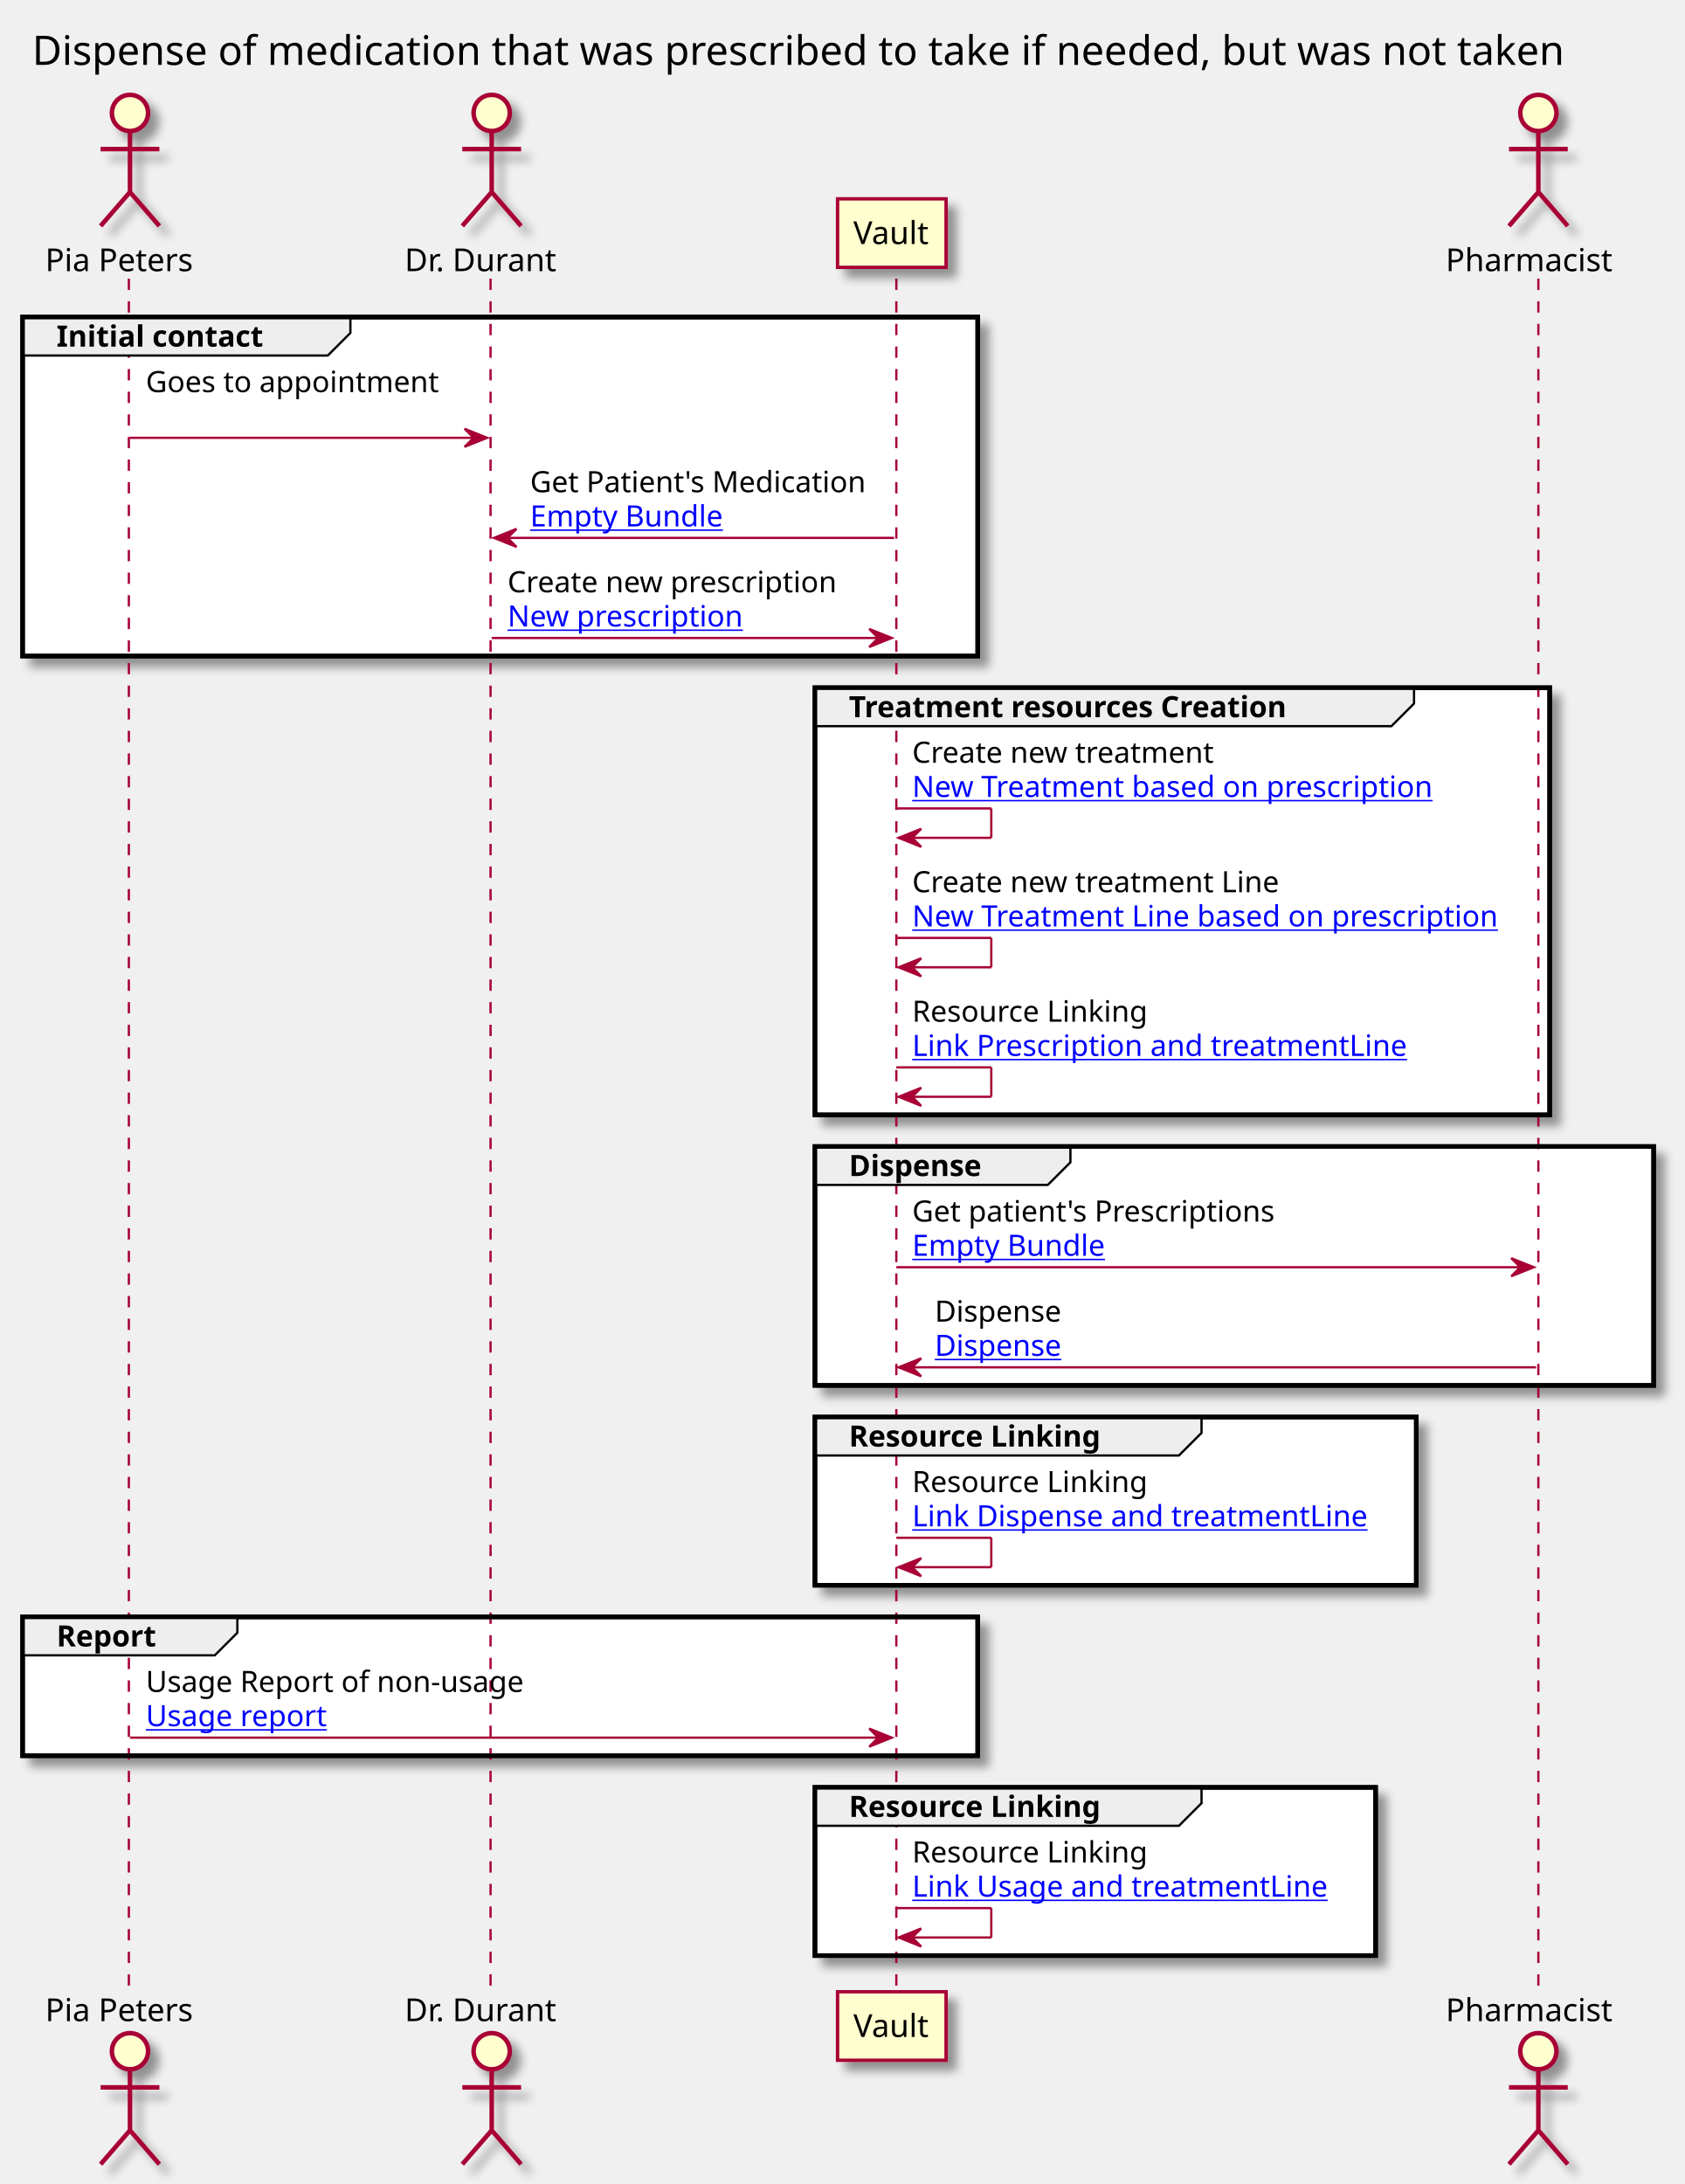
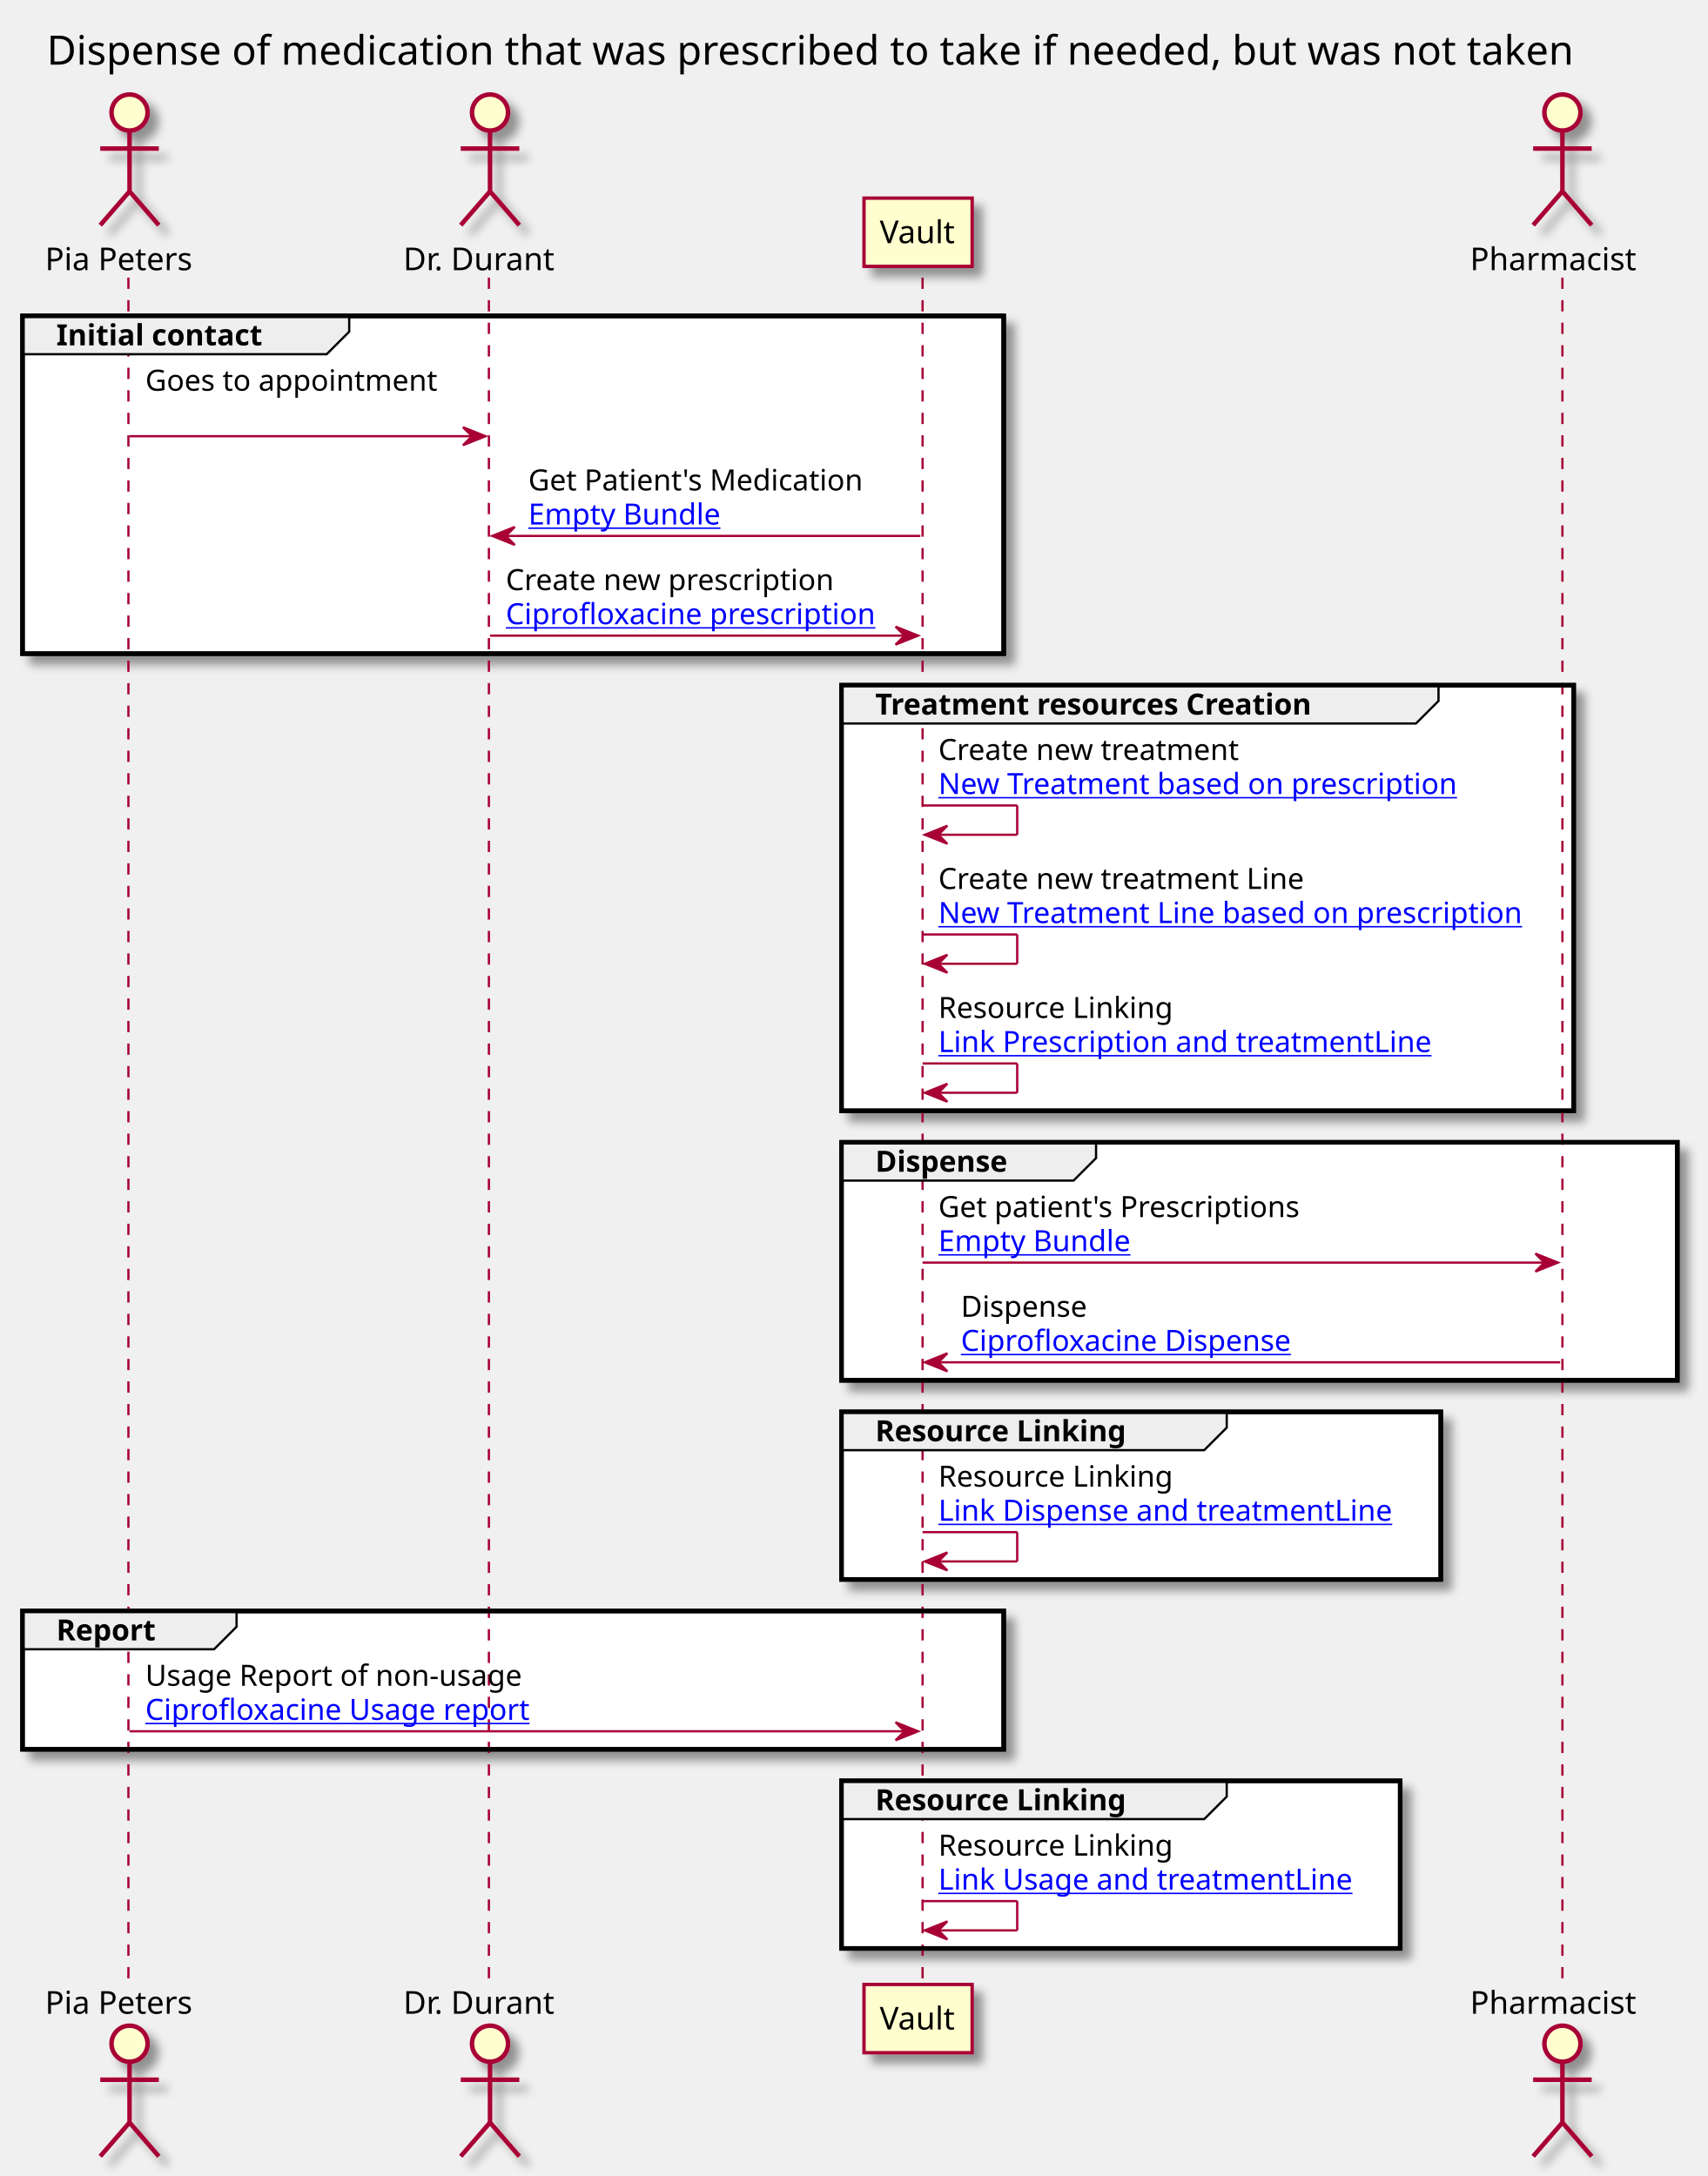
- <svg xmlns="http://www.w3.org/2000/svg" xmlns:xlink="http://www.w3.org/1999/xlink" contentScriptType="application/ecmascript" contentStyleType="text/css" height="966px" preserveAspectRatio="none" style="width:745px;height:966px;background:#FFFFFF;" version="1.1" viewBox="0 0 745 966" width="745px" zoomAndPan="magnify">
+ <svg xmlns="http://www.w3.org/2000/svg" xmlns:xlink="http://www.w3.org/1999/xlink" contentScriptType="application/ecmascript" contentStyleType="text/css" height="966px" preserveAspectRatio="none" style="width:758px;height:966px;background:#FFFFFF;" version="1.1" viewBox="0 0 758 966" width="758px" zoomAndPan="magnify">
  <defs>
-     <filter height="300%" id="f1nn5z278ng0z" width="300%" x="-1" y="-1">
+     <filter height="300%" id="f1ubehpif7becl" width="300%" x="-1" y="-1">
      <feGaussianBlur result="blurOut" stdDeviation="2.0" />
      <feColorMatrix in="blurOut" result="blurOut2" type="matrix" values="0 0 0 0 0 0 0 0 0 0 0 0 0 0 0 0 0 0 .4 0" />
      <feOffset dx="4.0" dy="4.0" in="blurOut2" result="blurOut3" />
      <feBlend in="SourceGraphic" in2="blurOut3" mode="normal" />
    </filter>
  </defs>
  <g>
-     <text fill="#000000" font-family="sans-serif" font-size="18" lengthAdjust="spacing" textLength="713" x="14.25" y="28.708">Dispense of medication that was prescribed to take if needed, but was not taken</text>
-     <rect fill="#FFFFFF" filter="url(#f1nn5z278ng0z)" height="149.93" style="stroke:#000000;stroke-width:2.0;" width="422.5" x="10" y="140.25" />
-     <rect fill="#FFFFFF" filter="url(#f1nn5z278ng0z)" height="188.93" style="stroke:#000000;stroke-width:2.0;" width="325" x="360.5" y="304.18" />
-     <rect fill="#FFFFFF" filter="url(#f1nn5z278ng0z)" height="105.664" style="stroke:#000000;stroke-width:2.0;" width="371" x="360.5" y="507.109" />
-     <rect fill="#FFFFFF" filter="url(#f1nn5z278ng0z)" height="74.398" style="stroke:#000000;stroke-width:2.0;" width="266" x="360.5" y="626.773" />
-     <rect fill="#FFFFFF" filter="url(#f1nn5z278ng0z)" height="61.398" style="stroke:#000000;stroke-width:2.0;" width="422.5" x="10" y="715.172" />
-     <rect fill="#FFFFFF" filter="url(#f1nn5z278ng0z)" height="74.398" style="stroke:#000000;stroke-width:2.0;" width="248" x="360.5" y="790.57" />
+     <text fill="#000000" font-family="sans-serif" font-size="18" lengthAdjust="spacing" textLength="713" x="20.75" y="28.708">Dispense of medication that was prescribed to take if needed, but was not taken</text>
+     <rect fill="#FFFFFF" filter="url(#f1ubehpif7becl)" height="149.93" style="stroke:#000000;stroke-width:2.0;" width="435.5" x="10" y="140.25" />
+     <rect fill="#FFFFFF" filter="url(#f1ubehpif7becl)" height="188.93" style="stroke:#000000;stroke-width:2.0;" width="325" x="373.5" y="304.18" />
+     <rect fill="#FFFFFF" filter="url(#f1ubehpif7becl)" height="105.664" style="stroke:#000000;stroke-width:2.0;" width="371" x="373.5" y="507.109" />
+     <rect fill="#FFFFFF" filter="url(#f1ubehpif7becl)" height="74.398" style="stroke:#000000;stroke-width:2.0;" width="266" x="373.5" y="626.773" />
+     <rect fill="#FFFFFF" filter="url(#f1ubehpif7becl)" height="61.398" style="stroke:#000000;stroke-width:2.0;" width="435.5" x="10" y="715.172" />
+     <rect fill="#FFFFFF" filter="url(#f1ubehpif7becl)" height="74.398" style="stroke:#000000;stroke-width:2.0;" width="248" x="373.5" y="790.57" />
    <line style="stroke:#A80036;stroke-width:1.0;stroke-dasharray:5.0,5.0;" x1="57" x2="57" y1="123.25" y2="881.969" />
    <line style="stroke:#A80036;stroke-width:1.0;stroke-dasharray:5.0,5.0;" x1="217" x2="217" y1="123.25" y2="881.969" />
-     <line style="stroke:#A80036;stroke-width:1.0;stroke-dasharray:5.0,5.0;" x1="396.5" x2="396.5" y1="123.25" y2="881.969" />
-     <line style="stroke:#A80036;stroke-width:1.0;stroke-dasharray:5.0,5.0;" x1="680.5" x2="680.5" y1="123.25" y2="881.969" />
+     <line style="stroke:#A80036;stroke-width:1.0;stroke-dasharray:5.0,5.0;" x1="409.5" x2="409.5" y1="123.25" y2="881.969" />
+     <line style="stroke:#A80036;stroke-width:1.0;stroke-dasharray:5.0,5.0;" x1="693.5" x2="693.5" y1="123.25" y2="881.969" />
    <text fill="#000000" font-family="sans-serif" font-size="14" lengthAdjust="spacing" textLength="69" x="20" y="119.948">Pia Peters</text>
-     <ellipse cx="57.5" cy="49.953" fill="#FEFECE" filter="url(#f1nn5z278ng0z)" rx="8" ry="8" style="stroke:#A80036;stroke-width:2.0;" />
-     <path d="M57.5,57.953 L57.5,84.953 M44.5,65.953 L70.5,65.953 M57.5,84.953 L44.5,99.953 M57.5,84.953 L70.5,99.953 " fill="none" filter="url(#f1nn5z278ng0z)" style="stroke:#A80036;stroke-width:2.0;" />
+     <ellipse cx="57.5" cy="49.953" fill="#FEFECE" filter="url(#f1ubehpif7becl)" rx="8" ry="8" style="stroke:#A80036;stroke-width:2.0;" />
+     <path d="M57.5,57.953 L57.5,84.953 M44.5,65.953 L70.5,65.953 M57.5,84.953 L44.5,99.953 M57.5,84.953 L70.5,99.953 " fill="none" filter="url(#f1ubehpif7becl)" style="stroke:#A80036;stroke-width:2.0;" />
    <text fill="#000000" font-family="sans-serif" font-size="14" lengthAdjust="spacing" textLength="69" x="20" y="893.964">Pia Peters</text>
-     <ellipse cx="57.5" cy="907.266" fill="#FEFECE" filter="url(#f1nn5z278ng0z)" rx="8" ry="8" style="stroke:#A80036;stroke-width:2.0;" />
-     <path d="M57.5,915.266 L57.5,942.266 M44.5,923.266 L70.5,923.266 M57.5,942.266 L44.5,957.266 M57.5,942.266 L70.5,957.266 " fill="none" filter="url(#f1nn5z278ng0z)" style="stroke:#A80036;stroke-width:2.0;" />
+     <ellipse cx="57.5" cy="907.266" fill="#FEFECE" filter="url(#f1ubehpif7becl)" rx="8" ry="8" style="stroke:#A80036;stroke-width:2.0;" />
+     <path d="M57.5,915.266 L57.5,942.266 M44.5,923.266 L70.5,923.266 M57.5,942.266 L44.5,957.266 M57.5,942.266 L70.5,957.266 " fill="none" filter="url(#f1ubehpif7becl)" style="stroke:#A80036;stroke-width:2.0;" />
    <text fill="#000000" font-family="sans-serif" font-size="14" lengthAdjust="spacing" textLength="71" x="179" y="119.948">Dr. Durant</text>
-     <ellipse cx="217.5" cy="49.953" fill="#FEFECE" filter="url(#f1nn5z278ng0z)" rx="8" ry="8" style="stroke:#A80036;stroke-width:2.0;" />
-     <path d="M217.5,57.953 L217.5,84.953 M204.5,65.953 L230.5,65.953 M217.5,84.953 L204.5,99.953 M217.5,84.953 L230.5,99.953 " fill="none" filter="url(#f1nn5z278ng0z)" style="stroke:#A80036;stroke-width:2.0;" />
+     <ellipse cx="217.5" cy="49.953" fill="#FEFECE" filter="url(#f1ubehpif7becl)" rx="8" ry="8" style="stroke:#A80036;stroke-width:2.0;" />
+     <path d="M217.5,57.953 L217.5,84.953 M204.5,65.953 L230.5,65.953 M217.5,84.953 L204.5,99.953 M217.5,84.953 L230.5,99.953 " fill="none" filter="url(#f1ubehpif7becl)" style="stroke:#A80036;stroke-width:2.0;" />
    <text fill="#000000" font-family="sans-serif" font-size="14" lengthAdjust="spacing" textLength="71" x="179" y="893.964">Dr. Durant</text>
-     <ellipse cx="217.5" cy="907.266" fill="#FEFECE" filter="url(#f1nn5z278ng0z)" rx="8" ry="8" style="stroke:#A80036;stroke-width:2.0;" />
-     <path d="M217.5,915.266 L217.5,942.266 M204.5,923.266 L230.5,923.266 M217.5,942.266 L204.5,957.266 M217.5,942.266 L230.5,957.266 " fill="none" filter="url(#f1nn5z278ng0z)" style="stroke:#A80036;stroke-width:2.0;" />
-     <rect fill="#FEFECE" filter="url(#f1nn5z278ng0z)" height="30.297" style="stroke:#A80036;stroke-width:1.5;" width="48" x="370.5" y="87.953" />
-     <text fill="#000000" font-family="sans-serif" font-size="14" lengthAdjust="spacing" textLength="34" x="377.5" y="107.948">Vault</text>
-     <rect fill="#FEFECE" filter="url(#f1nn5z278ng0z)" height="30.297" style="stroke:#A80036;stroke-width:1.5;" width="48" x="370.5" y="880.969" />
-     <text fill="#000000" font-family="sans-serif" font-size="14" lengthAdjust="spacing" textLength="34" x="377.5" y="900.964">Vault</text>
-     <text fill="#000000" font-family="sans-serif" font-size="14" lengthAdjust="spacing" textLength="76" x="639.5" y="119.948">Pharmacist</text>
-     <ellipse cx="680.5" cy="49.953" fill="#FEFECE" filter="url(#f1nn5z278ng0z)" rx="8" ry="8" style="stroke:#A80036;stroke-width:2.0;" />
-     <path d="M680.5,57.953 L680.5,84.953 M667.5,65.953 L693.5,65.953 M680.5,84.953 L667.5,99.953 M680.5,84.953 L693.5,99.953 " fill="none" filter="url(#f1nn5z278ng0z)" style="stroke:#A80036;stroke-width:2.0;" />
-     <text fill="#000000" font-family="sans-serif" font-size="14" lengthAdjust="spacing" textLength="76" x="639.5" y="893.964">Pharmacist</text>
-     <ellipse cx="680.5" cy="907.266" fill="#FEFECE" filter="url(#f1nn5z278ng0z)" rx="8" ry="8" style="stroke:#A80036;stroke-width:2.0;" />
-     <path d="M680.5,915.266 L680.5,942.266 M667.5,923.266 L693.5,923.266 M680.5,942.266 L667.5,957.266 M680.5,942.266 L693.5,957.266 " fill="none" filter="url(#f1nn5z278ng0z)" style="stroke:#A80036;stroke-width:2.0;" />
+     <ellipse cx="217.5" cy="907.266" fill="#FEFECE" filter="url(#f1ubehpif7becl)" rx="8" ry="8" style="stroke:#A80036;stroke-width:2.0;" />
+     <path d="M217.5,915.266 L217.5,942.266 M204.5,923.266 L230.5,923.266 M217.5,942.266 L204.5,957.266 M217.5,942.266 L230.5,957.266 " fill="none" filter="url(#f1ubehpif7becl)" style="stroke:#A80036;stroke-width:2.0;" />
+     <rect fill="#FEFECE" filter="url(#f1ubehpif7becl)" height="30.297" style="stroke:#A80036;stroke-width:1.5;" width="48" x="383.5" y="87.953" />
+     <text fill="#000000" font-family="sans-serif" font-size="14" lengthAdjust="spacing" textLength="34" x="390.5" y="107.948">Vault</text>
+     <rect fill="#FEFECE" filter="url(#f1ubehpif7becl)" height="30.297" style="stroke:#A80036;stroke-width:1.5;" width="48" x="383.5" y="880.969" />
+     <text fill="#000000" font-family="sans-serif" font-size="14" lengthAdjust="spacing" textLength="34" x="390.5" y="900.964">Vault</text>
+     <text fill="#000000" font-family="sans-serif" font-size="14" lengthAdjust="spacing" textLength="76" x="652.5" y="119.948">Pharmacist</text>
+     <ellipse cx="693.5" cy="49.953" fill="#FEFECE" filter="url(#f1ubehpif7becl)" rx="8" ry="8" style="stroke:#A80036;stroke-width:2.0;" />
+     <path d="M693.5,57.953 L693.5,84.953 M680.5,65.953 L706.5,65.953 M693.5,84.953 L680.5,99.953 M693.5,84.953 L706.5,99.953 " fill="none" filter="url(#f1ubehpif7becl)" style="stroke:#A80036;stroke-width:2.0;" />
+     <text fill="#000000" font-family="sans-serif" font-size="14" lengthAdjust="spacing" textLength="76" x="652.5" y="893.964">Pharmacist</text>
+     <ellipse cx="693.5" cy="907.266" fill="#FEFECE" filter="url(#f1ubehpif7becl)" rx="8" ry="8" style="stroke:#A80036;stroke-width:2.0;" />
+     <path d="M693.5,915.266 L693.5,942.266 M680.5,923.266 L706.5,923.266 M693.5,942.266 L680.5,957.266 M693.5,942.266 L706.5,957.266 " fill="none" filter="url(#f1ubehpif7becl)" style="stroke:#A80036;stroke-width:2.0;" />
    <path d="M10,140.25 L155,140.25 L155,147.25 L145,157.25 L10,157.25 L10,140.25 " fill="#EEEEEE" style="stroke:#000000;stroke-width:1.0;" />
-     <rect fill="none" height="149.93" style="stroke:#000000;stroke-width:2.0;" width="422.5" x="10" y="140.25" />
+     <rect fill="none" height="149.93" style="stroke:#000000;stroke-width:2.0;" width="435.5" x="10" y="140.25" />
    <text fill="#000000" font-family="sans-serif" font-size="13" font-weight="bold" lengthAdjust="spacing" textLength="100" x="25" y="153.317">Initial contact</text>
    <polygon fill="#A80036" points="205.5,189.648,215.5,193.648,205.5,197.648,209.5,193.648" style="stroke:#A80036;stroke-width:1.0;" />
    <line style="stroke:#A80036;stroke-width:1.0;" x1="57.5" x2="211.5" y1="193.648" y2="193.648" />
    <text fill="#000000" font-family="sans-serif" font-size="13" lengthAdjust="spacing" textLength="136" x="64.5" y="173.45">Goes to appointment</text>
    <text fill="#000000" font-family="sans-serif" font-size="13" lengthAdjust="spacing" textLength="0" x="68.5" y="188.583" />
    <polygon fill="#A80036" points="228.5,233.914,218.5,237.914,228.5,241.914,224.5,237.914" style="stroke:#A80036;stroke-width:1.0;" />
-     <line style="stroke:#A80036;stroke-width:1.0;" x1="222.5" x2="395.5" y1="237.914" y2="237.914" />
+     <line style="stroke:#A80036;stroke-width:1.0;" x1="222.5" x2="408.5" y1="237.914" y2="237.914" />
    <text fill="#000000" font-family="sans-serif" font-size="13" lengthAdjust="spacing" textLength="155" x="234.5" y="217.715">Get Patient's Medication</text>
    <a href="ExampleScenario-example-7-scenario-resources.html#EB" target="_top" title="ExampleScenario-example-7-scenario-resources.html#EB" xlink:actuate="onRequest" xlink:href="ExampleScenario-example-7-scenario-resources.html#EB" xlink:show="new" xlink:title="ExampleScenario-example-7-scenario-resources.html#EB" xlink:type="simple">
      <text fill="#0000FF" font-family="sans-serif" font-size="13" lengthAdjust="spacing" text-decoration="underline" textLength="89" x="234.5" y="232.848">Empty Bundle</text>
    </a>
-     <polygon fill="#A80036" points="384.5,278.18,394.5,282.18,384.5,286.18,388.5,282.18" style="stroke:#A80036;stroke-width:1.0;" />
-     <line style="stroke:#A80036;stroke-width:1.0;" x1="217.5" x2="390.5" y1="282.18" y2="282.18" />
+     <polygon fill="#A80036" points="397.5,278.18,407.5,282.18,397.5,286.18,401.5,282.18" style="stroke:#A80036;stroke-width:1.0;" />
+     <line style="stroke:#A80036;stroke-width:1.0;" x1="217.5" x2="403.5" y1="282.18" y2="282.18" />
    <text fill="#000000" font-family="sans-serif" font-size="13" lengthAdjust="spacing" textLength="151" x="224.5" y="261.981">Create new prescription</text>
    <a href="ExampleScenario-example-7-scenario-resources.html#7-prescription" target="_top" title="ExampleScenario-example-7-scenario-resources.html#7-prescription" xlink:actuate="onRequest" xlink:href="ExampleScenario-example-7-scenario-resources.html#7-prescription" xlink:show="new" xlink:title="ExampleScenario-example-7-scenario-resources.html#7-prescription" xlink:type="simple">
-       <text fill="#0000FF" font-family="sans-serif" font-size="13" lengthAdjust="spacing" text-decoration="underline" textLength="106" x="224.5" y="277.114">New prescription</text>
+       <text fill="#0000FF" font-family="sans-serif" font-size="13" lengthAdjust="spacing" text-decoration="underline" textLength="168" x="224.5" y="277.114">Ciprofloxacine prescription</text>
    </a>
-     <path d="M360.5,304.18 L625.5,304.18 L625.5,311.18 L615.5,321.18 L360.5,321.18 L360.5,304.18 " fill="#EEEEEE" style="stroke:#000000;stroke-width:1.0;" />
-     <rect fill="none" height="188.93" style="stroke:#000000;stroke-width:2.0;" width="325" x="360.5" y="304.18" />
-     <text fill="#000000" font-family="sans-serif" font-size="13" font-weight="bold" lengthAdjust="spacing" textLength="220" x="375.5" y="317.247">Treatment resources Creation</text>
-     <line style="stroke:#A80036;stroke-width:1.0;" x1="396.5" x2="438.5" y1="357.578" y2="357.578" />
-     <line style="stroke:#A80036;stroke-width:1.0;" x1="438.5" x2="438.5" y1="357.578" y2="370.578" />
-     <line style="stroke:#A80036;stroke-width:1.0;" x1="397.5" x2="438.5" y1="370.578" y2="370.578" />
-     <polygon fill="#A80036" points="407.5,366.578,397.5,370.578,407.5,374.578,403.5,370.578" style="stroke:#A80036;stroke-width:1.0;" />
-     <text fill="#000000" font-family="sans-serif" font-size="13" lengthAdjust="spacing" textLength="141" x="403.5" y="337.379">Create new treatment</text>
+     <path d="M373.5,304.18 L638.5,304.18 L638.5,311.18 L628.5,321.18 L373.5,321.18 L373.5,304.18 " fill="#EEEEEE" style="stroke:#000000;stroke-width:1.0;" />
+     <rect fill="none" height="188.93" style="stroke:#000000;stroke-width:2.0;" width="325" x="373.5" y="304.18" />
+     <text fill="#000000" font-family="sans-serif" font-size="13" font-weight="bold" lengthAdjust="spacing" textLength="220" x="388.5" y="317.247">Treatment resources Creation</text>
+     <line style="stroke:#A80036;stroke-width:1.0;" x1="409.5" x2="451.5" y1="357.578" y2="357.578" />
+     <line style="stroke:#A80036;stroke-width:1.0;" x1="451.5" x2="451.5" y1="357.578" y2="370.578" />
+     <line style="stroke:#A80036;stroke-width:1.0;" x1="410.5" x2="451.5" y1="370.578" y2="370.578" />
+     <polygon fill="#A80036" points="420.5,366.578,410.5,370.578,420.5,374.578,416.5,370.578" style="stroke:#A80036;stroke-width:1.0;" />
+     <text fill="#000000" font-family="sans-serif" font-size="13" lengthAdjust="spacing" textLength="141" x="416.5" y="337.379">Create new treatment</text>
    <a href="ExampleScenario-example-7-scenario-resources.html#7-treatment" target="_top" title="ExampleScenario-example-7-scenario-resources.html#7-treatment" xlink:actuate="onRequest" xlink:href="ExampleScenario-example-7-scenario-resources.html#7-treatment" xlink:show="new" xlink:title="ExampleScenario-example-7-scenario-resources.html#7-treatment" xlink:type="simple">
-       <text fill="#0000FF" font-family="sans-serif" font-size="13" lengthAdjust="spacing" text-decoration="underline" textLength="240" x="403.5" y="352.512">New Treatment based on prescription</text>
+       <text fill="#0000FF" font-family="sans-serif" font-size="13" lengthAdjust="spacing" text-decoration="underline" textLength="240" x="416.5" y="352.512">New Treatment based on prescription</text>
    </a>
-     <line style="stroke:#A80036;stroke-width:1.0;" x1="396.5" x2="438.5" y1="414.844" y2="414.844" />
-     <line style="stroke:#A80036;stroke-width:1.0;" x1="438.5" x2="438.5" y1="414.844" y2="427.844" />
-     <line style="stroke:#A80036;stroke-width:1.0;" x1="397.5" x2="438.5" y1="427.844" y2="427.844" />
-     <polygon fill="#A80036" points="407.5,423.844,397.5,427.844,407.5,431.844,403.5,427.844" style="stroke:#A80036;stroke-width:1.0;" />
-     <text fill="#000000" font-family="sans-serif" font-size="13" lengthAdjust="spacing" textLength="171" x="403.5" y="394.645">Create new treatment Line</text>
+     <line style="stroke:#A80036;stroke-width:1.0;" x1="409.5" x2="451.5" y1="414.844" y2="414.844" />
+     <line style="stroke:#A80036;stroke-width:1.0;" x1="451.5" x2="451.5" y1="414.844" y2="427.844" />
+     <line style="stroke:#A80036;stroke-width:1.0;" x1="410.5" x2="451.5" y1="427.844" y2="427.844" />
+     <polygon fill="#A80036" points="420.5,423.844,410.5,427.844,420.5,431.844,416.5,427.844" style="stroke:#A80036;stroke-width:1.0;" />
+     <text fill="#000000" font-family="sans-serif" font-size="13" lengthAdjust="spacing" textLength="171" x="416.5" y="394.645">Create new treatment Line</text>
    <a href="ExampleScenario-example-7-scenario-resources.html#7-treatmentLine" target="_top" title="ExampleScenario-example-7-scenario-resources.html#7-treatmentLine" xlink:actuate="onRequest" xlink:href="ExampleScenario-example-7-scenario-resources.html#7-treatmentLine" xlink:show="new" xlink:title="ExampleScenario-example-7-scenario-resources.html#7-treatmentLine" xlink:type="simple">
-       <text fill="#0000FF" font-family="sans-serif" font-size="13" lengthAdjust="spacing" text-decoration="underline" textLength="270" x="403.5" y="409.778">New Treatment Line based on prescription</text>
+       <text fill="#0000FF" font-family="sans-serif" font-size="13" lengthAdjust="spacing" text-decoration="underline" textLength="270" x="416.5" y="409.778">New Treatment Line based on prescription</text>
    </a>
-     <line style="stroke:#A80036;stroke-width:1.0;" x1="396.5" x2="438.5" y1="472.109" y2="472.109" />
-     <line style="stroke:#A80036;stroke-width:1.0;" x1="438.5" x2="438.5" y1="472.109" y2="485.109" />
-     <line style="stroke:#A80036;stroke-width:1.0;" x1="397.5" x2="438.5" y1="485.109" y2="485.109" />
-     <polygon fill="#A80036" points="407.5,481.109,397.5,485.109,407.5,489.109,403.5,485.109" style="stroke:#A80036;stroke-width:1.0;" />
-     <text fill="#000000" font-family="sans-serif" font-size="13" lengthAdjust="spacing" textLength="107" x="403.5" y="451.911">Resource Linking</text>
+     <line style="stroke:#A80036;stroke-width:1.0;" x1="409.5" x2="451.5" y1="472.109" y2="472.109" />
+     <line style="stroke:#A80036;stroke-width:1.0;" x1="451.5" x2="451.5" y1="472.109" y2="485.109" />
+     <line style="stroke:#A80036;stroke-width:1.0;" x1="410.5" x2="451.5" y1="485.109" y2="485.109" />
+     <polygon fill="#A80036" points="420.5,481.109,410.5,485.109,420.5,489.109,416.5,485.109" style="stroke:#A80036;stroke-width:1.0;" />
+     <text fill="#000000" font-family="sans-serif" font-size="13" lengthAdjust="spacing" textLength="107" x="416.5" y="451.911">Resource Linking</text>
    <a href="ExampleScenario-example-7-scenario-resources.html#7-1-provenance" target="_top" title="ExampleScenario-example-7-scenario-resources.html#7-1-provenance" xlink:actuate="onRequest" xlink:href="ExampleScenario-example-7-scenario-resources.html#7-1-provenance" xlink:show="new" xlink:title="ExampleScenario-example-7-scenario-resources.html#7-1-provenance" xlink:type="simple">
-       <text fill="#0000FF" font-family="sans-serif" font-size="13" lengthAdjust="spacing" text-decoration="underline" textLength="227" x="403.5" y="467.043">Link Prescription and treatmentLine</text>
+       <text fill="#0000FF" font-family="sans-serif" font-size="13" lengthAdjust="spacing" text-decoration="underline" textLength="227" x="416.5" y="467.043">Link Prescription and treatmentLine</text>
    </a>
-     <path d="M360.5,507.109 L473.5,507.109 L473.5,514.109 L463.5,524.109 L360.5,524.109 L360.5,507.109 " fill="#EEEEEE" style="stroke:#000000;stroke-width:1.0;" />
-     <rect fill="none" height="105.664" style="stroke:#000000;stroke-width:2.0;" width="371" x="360.5" y="507.109" />
-     <text fill="#000000" font-family="sans-serif" font-size="13" font-weight="bold" lengthAdjust="spacing" textLength="68" x="375.5" y="520.176">Dispense</text>
-     <polygon fill="#A80036" points="668.5,556.508,678.5,560.508,668.5,564.508,672.5,560.508" style="stroke:#A80036;stroke-width:1.0;" />
-     <line style="stroke:#A80036;stroke-width:1.0;" x1="396.5" x2="674.5" y1="560.508" y2="560.508" />
-     <text fill="#000000" font-family="sans-serif" font-size="13" lengthAdjust="spacing" textLength="168" x="403.5" y="540.309">Get patient's Prescriptions</text>
+     <path d="M373.5,507.109 L486.5,507.109 L486.5,514.109 L476.5,524.109 L373.5,524.109 L373.5,507.109 " fill="#EEEEEE" style="stroke:#000000;stroke-width:1.0;" />
+     <rect fill="none" height="105.664" style="stroke:#000000;stroke-width:2.0;" width="371" x="373.5" y="507.109" />
+     <text fill="#000000" font-family="sans-serif" font-size="13" font-weight="bold" lengthAdjust="spacing" textLength="68" x="388.5" y="520.176">Dispense</text>
+     <polygon fill="#A80036" points="681.5,556.508,691.5,560.508,681.5,564.508,685.5,560.508" style="stroke:#A80036;stroke-width:1.0;" />
+     <line style="stroke:#A80036;stroke-width:1.0;" x1="409.5" x2="687.5" y1="560.508" y2="560.508" />
+     <text fill="#000000" font-family="sans-serif" font-size="13" lengthAdjust="spacing" textLength="168" x="416.5" y="540.309">Get patient's Prescriptions</text>
    <a href="ExampleScenario-example-7-scenario-resources.html#EB" target="_top" title="ExampleScenario-example-7-scenario-resources.html#EB" xlink:actuate="onRequest" xlink:href="ExampleScenario-example-7-scenario-resources.html#EB" xlink:show="new" xlink:title="ExampleScenario-example-7-scenario-resources.html#EB" xlink:type="simple">
-       <text fill="#0000FF" font-family="sans-serif" font-size="13" lengthAdjust="spacing" text-decoration="underline" textLength="89" x="403.5" y="555.442">Empty Bundle</text>
+       <text fill="#0000FF" font-family="sans-serif" font-size="13" lengthAdjust="spacing" text-decoration="underline" textLength="89" x="416.5" y="555.442">Empty Bundle</text>
    </a>
-     <polygon fill="#A80036" points="407.5,600.773,397.5,604.773,407.5,608.773,403.5,604.773" style="stroke:#A80036;stroke-width:1.0;" />
-     <line style="stroke:#A80036;stroke-width:1.0;" x1="401.5" x2="679.5" y1="604.773" y2="604.773" />
-     <text fill="#000000" font-family="sans-serif" font-size="13" lengthAdjust="spacing" textLength="59" x="413.5" y="584.575">Dispense</text>
+     <polygon fill="#A80036" points="420.5,600.773,410.5,604.773,420.5,608.773,416.5,604.773" style="stroke:#A80036;stroke-width:1.0;" />
+     <line style="stroke:#A80036;stroke-width:1.0;" x1="414.5" x2="692.5" y1="604.773" y2="604.773" />
+     <text fill="#000000" font-family="sans-serif" font-size="13" lengthAdjust="spacing" textLength="59" x="426.5" y="584.575">Dispense</text>
    <a href="ExampleScenario-example-7-scenario-resources.html#7-dispense" target="_top" title="ExampleScenario-example-7-scenario-resources.html#7-dispense" xlink:actuate="onRequest" xlink:href="ExampleScenario-example-7-scenario-resources.html#7-dispense" xlink:show="new" xlink:title="ExampleScenario-example-7-scenario-resources.html#7-dispense" xlink:type="simple">
-       <text fill="#0000FF" font-family="sans-serif" font-size="13" lengthAdjust="spacing" text-decoration="underline" textLength="59" x="413.5" y="599.707">Dispense</text>
+       <text fill="#0000FF" font-family="sans-serif" font-size="13" lengthAdjust="spacing" text-decoration="underline" textLength="152" x="426.5" y="599.707">Ciprofloxacine Dispense</text>
    </a>
-     <path d="M360.5,626.773 L531.5,626.773 L531.5,633.773 L521.5,643.773 L360.5,643.773 L360.5,626.773 " fill="#EEEEEE" style="stroke:#000000;stroke-width:1.0;" />
-     <rect fill="none" height="74.398" style="stroke:#000000;stroke-width:2.0;" width="266" x="360.5" y="626.773" />
-     <text fill="#000000" font-family="sans-serif" font-size="13" font-weight="bold" lengthAdjust="spacing" textLength="126" x="375.5" y="639.84">Resource Linking</text>
-     <line style="stroke:#A80036;stroke-width:1.0;" x1="396.5" x2="438.5" y1="680.172" y2="680.172" />
-     <line style="stroke:#A80036;stroke-width:1.0;" x1="438.5" x2="438.5" y1="680.172" y2="693.172" />
-     <line style="stroke:#A80036;stroke-width:1.0;" x1="397.5" x2="438.5" y1="693.172" y2="693.172" />
-     <polygon fill="#A80036" points="407.5,689.172,397.5,693.172,407.5,697.172,403.5,693.172" style="stroke:#A80036;stroke-width:1.0;" />
-     <text fill="#000000" font-family="sans-serif" font-size="13" lengthAdjust="spacing" textLength="107" x="403.5" y="659.973">Resource Linking</text>
+     <path d="M373.5,626.773 L544.5,626.773 L544.5,633.773 L534.5,643.773 L373.5,643.773 L373.5,626.773 " fill="#EEEEEE" style="stroke:#000000;stroke-width:1.0;" />
+     <rect fill="none" height="74.398" style="stroke:#000000;stroke-width:2.0;" width="266" x="373.5" y="626.773" />
+     <text fill="#000000" font-family="sans-serif" font-size="13" font-weight="bold" lengthAdjust="spacing" textLength="126" x="388.5" y="639.84">Resource Linking</text>
+     <line style="stroke:#A80036;stroke-width:1.0;" x1="409.5" x2="451.5" y1="680.172" y2="680.172" />
+     <line style="stroke:#A80036;stroke-width:1.0;" x1="451.5" x2="451.5" y1="680.172" y2="693.172" />
+     <line style="stroke:#A80036;stroke-width:1.0;" x1="410.5" x2="451.5" y1="693.172" y2="693.172" />
+     <polygon fill="#A80036" points="420.5,689.172,410.5,693.172,420.5,697.172,416.5,693.172" style="stroke:#A80036;stroke-width:1.0;" />
+     <text fill="#000000" font-family="sans-serif" font-size="13" lengthAdjust="spacing" textLength="107" x="416.5" y="659.973">Resource Linking</text>
    <a href="ExampleScenario-example-7-scenario-resources.html#7-2-provenance" target="_top" title="ExampleScenario-example-7-scenario-resources.html#7-2-provenance" xlink:actuate="onRequest" xlink:href="ExampleScenario-example-7-scenario-resources.html#7-2-provenance" xlink:show="new" xlink:title="ExampleScenario-example-7-scenario-resources.html#7-2-provenance" xlink:type="simple">
-       <text fill="#0000FF" font-family="sans-serif" font-size="13" lengthAdjust="spacing" text-decoration="underline" textLength="211" x="403.5" y="675.106">Link Dispense and treatmentLine</text>
+       <text fill="#0000FF" font-family="sans-serif" font-size="13" lengthAdjust="spacing" text-decoration="underline" textLength="211" x="416.5" y="675.106">Link Dispense and treatmentLine</text>
    </a>
    <path d="M10,715.172 L105,715.172 L105,722.172 L95,732.172 L10,732.172 L10,715.172 " fill="#EEEEEE" style="stroke:#000000;stroke-width:1.0;" />
-     <rect fill="none" height="61.398" style="stroke:#000000;stroke-width:2.0;" width="422.5" x="10" y="715.172" />
+     <rect fill="none" height="61.398" style="stroke:#000000;stroke-width:2.0;" width="435.5" x="10" y="715.172" />
    <text fill="#000000" font-family="sans-serif" font-size="13" font-weight="bold" lengthAdjust="spacing" textLength="50" x="25" y="728.239">Report</text>
-     <polygon fill="#A80036" points="384.5,764.57,394.5,768.57,384.5,772.57,388.5,768.57" style="stroke:#A80036;stroke-width:1.0;" />
-     <line style="stroke:#A80036;stroke-width:1.0;" x1="57.5" x2="390.5" y1="768.57" y2="768.57" />
+     <polygon fill="#A80036" points="397.5,764.57,407.5,768.57,397.5,772.57,401.5,768.57" style="stroke:#A80036;stroke-width:1.0;" />
+     <line style="stroke:#A80036;stroke-width:1.0;" x1="57.5" x2="403.5" y1="768.57" y2="768.57" />
    <text fill="#000000" font-family="sans-serif" font-size="13" lengthAdjust="spacing" textLength="175" x="64.5" y="748.372">Usage Report of non-usage</text>
    <a href="ExampleScenario-example-7-scenario-resources.html#7-usage" target="_top" title="ExampleScenario-example-7-scenario-resources.html#7-usage" xlink:actuate="onRequest" xlink:href="ExampleScenario-example-7-scenario-resources.html#7-usage" xlink:show="new" xlink:title="ExampleScenario-example-7-scenario-resources.html#7-usage" xlink:type="simple">
-       <text fill="#0000FF" font-family="sans-serif" font-size="13" lengthAdjust="spacing" text-decoration="underline" textLength="84" x="64.5" y="763.504">Usage report</text>
+       <text fill="#0000FF" font-family="sans-serif" font-size="13" lengthAdjust="spacing" text-decoration="underline" textLength="177" x="64.5" y="763.504">Ciprofloxacine Usage report</text>
    </a>
-     <path d="M360.5,790.57 L531.5,790.57 L531.5,797.57 L521.5,807.57 L360.5,807.57 L360.5,790.57 " fill="#EEEEEE" style="stroke:#000000;stroke-width:1.0;" />
-     <rect fill="none" height="74.398" style="stroke:#000000;stroke-width:2.0;" width="248" x="360.5" y="790.57" />
-     <text fill="#000000" font-family="sans-serif" font-size="13" font-weight="bold" lengthAdjust="spacing" textLength="126" x="375.5" y="803.637">Resource Linking</text>
-     <line style="stroke:#A80036;stroke-width:1.0;" x1="396.5" x2="438.5" y1="843.969" y2="843.969" />
-     <line style="stroke:#A80036;stroke-width:1.0;" x1="438.5" x2="438.5" y1="843.969" y2="856.969" />
-     <line style="stroke:#A80036;stroke-width:1.0;" x1="397.5" x2="438.5" y1="856.969" y2="856.969" />
-     <polygon fill="#A80036" points="407.5,852.969,397.5,856.969,407.5,860.969,403.5,856.969" style="stroke:#A80036;stroke-width:1.0;" />
-     <text fill="#000000" font-family="sans-serif" font-size="13" lengthAdjust="spacing" textLength="107" x="403.5" y="823.77">Resource Linking</text>
+     <path d="M373.5,790.57 L544.5,790.57 L544.5,797.57 L534.5,807.57 L373.5,807.57 L373.5,790.57 " fill="#EEEEEE" style="stroke:#000000;stroke-width:1.0;" />
+     <rect fill="none" height="74.398" style="stroke:#000000;stroke-width:2.0;" width="248" x="373.5" y="790.57" />
+     <text fill="#000000" font-family="sans-serif" font-size="13" font-weight="bold" lengthAdjust="spacing" textLength="126" x="388.5" y="803.637">Resource Linking</text>
+     <line style="stroke:#A80036;stroke-width:1.0;" x1="409.5" x2="451.5" y1="843.969" y2="843.969" />
+     <line style="stroke:#A80036;stroke-width:1.0;" x1="451.5" x2="451.5" y1="843.969" y2="856.969" />
+     <line style="stroke:#A80036;stroke-width:1.0;" x1="410.5" x2="451.5" y1="856.969" y2="856.969" />
+     <polygon fill="#A80036" points="420.5,852.969,410.5,856.969,420.5,860.969,416.5,856.969" style="stroke:#A80036;stroke-width:1.0;" />
+     <text fill="#000000" font-family="sans-serif" font-size="13" lengthAdjust="spacing" textLength="107" x="416.5" y="823.77">Resource Linking</text>
    <a href="ExampleScenario-example-7-scenario-resources.html#7-3-provenance" target="_top" title="ExampleScenario-example-7-scenario-resources.html#7-3-provenance" xlink:actuate="onRequest" xlink:href="ExampleScenario-example-7-scenario-resources.html#7-3-provenance" xlink:show="new" xlink:title="ExampleScenario-example-7-scenario-resources.html#7-3-provenance" xlink:type="simple">
-       <text fill="#0000FF" font-family="sans-serif" font-size="13" lengthAdjust="spacing" text-decoration="underline" textLength="193" x="403.5" y="838.903">Link Usage and treatmentLine</text>
+       <text fill="#0000FF" font-family="sans-serif" font-size="13" lengthAdjust="spacing" text-decoration="underline" textLength="193" x="416.5" y="838.903">Link Usage and treatmentLine</text>
    </a>
  </g>
</svg>
